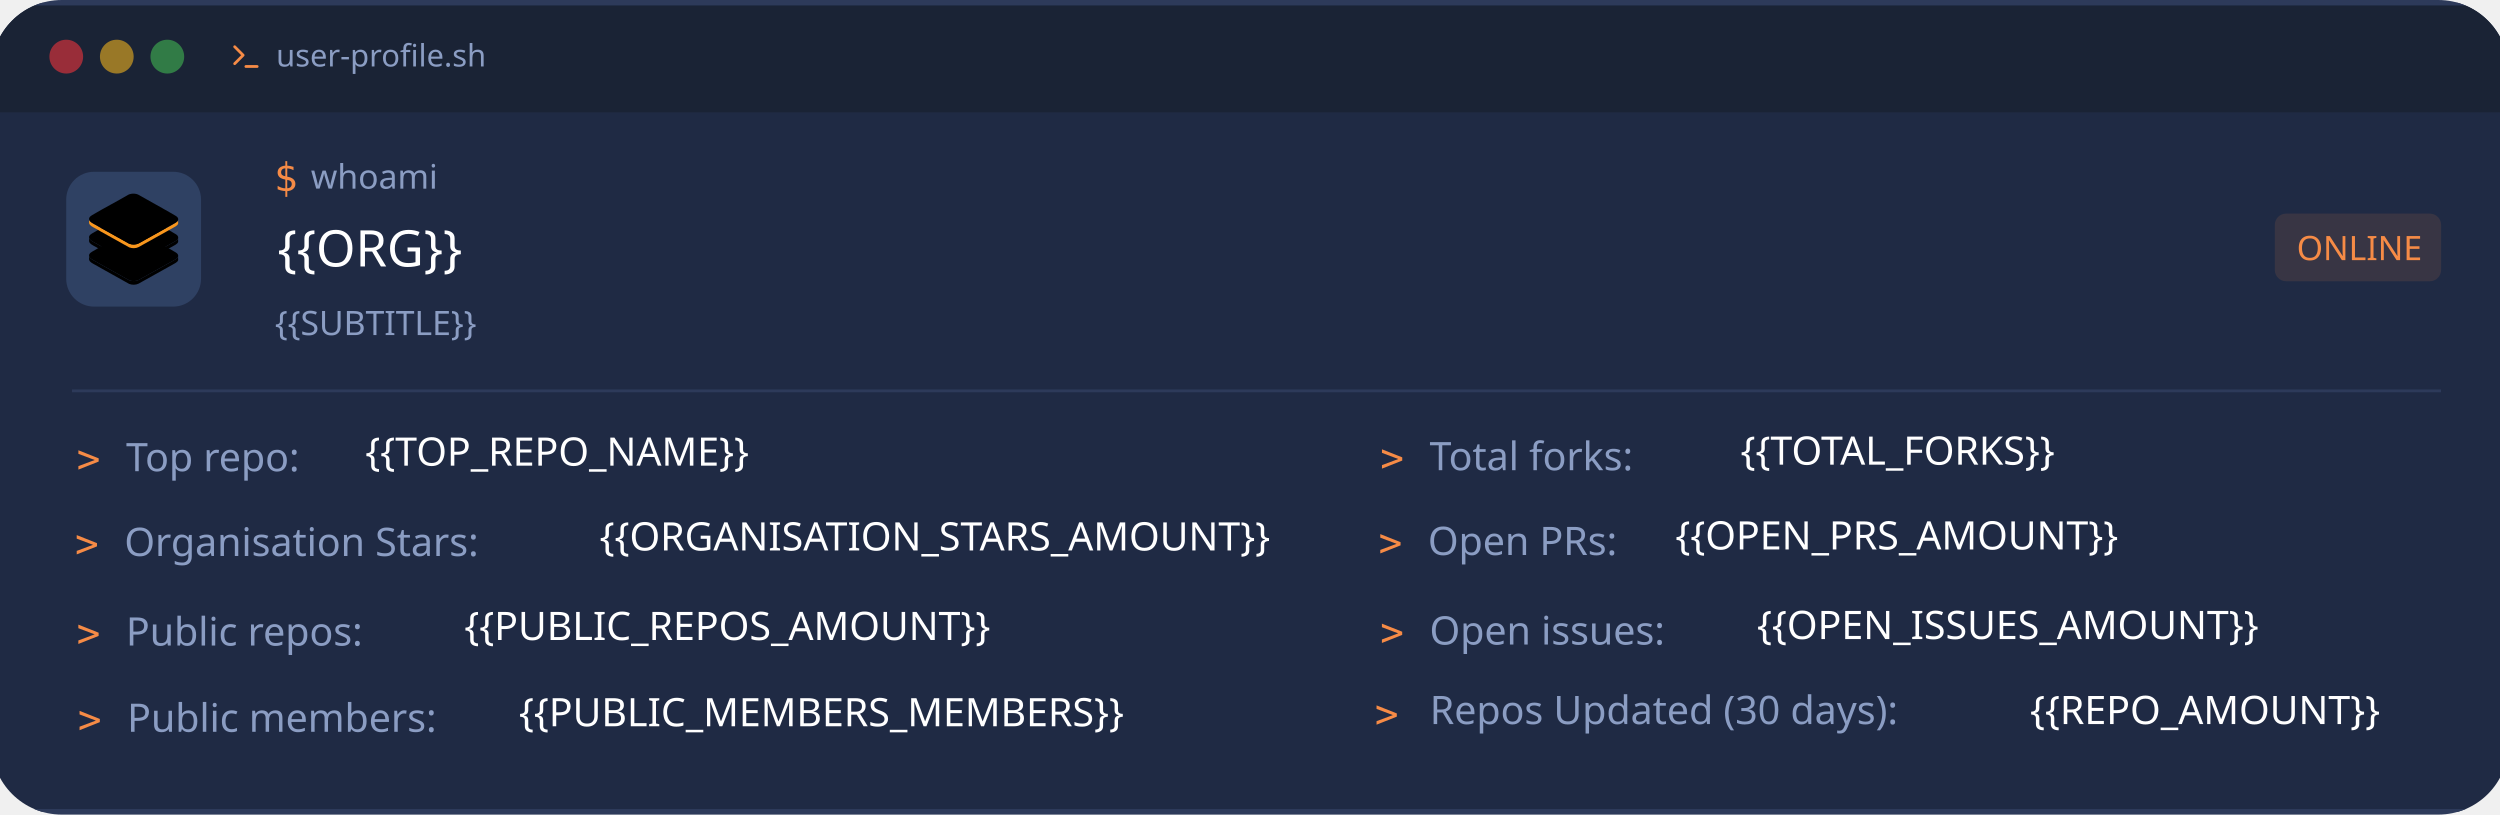
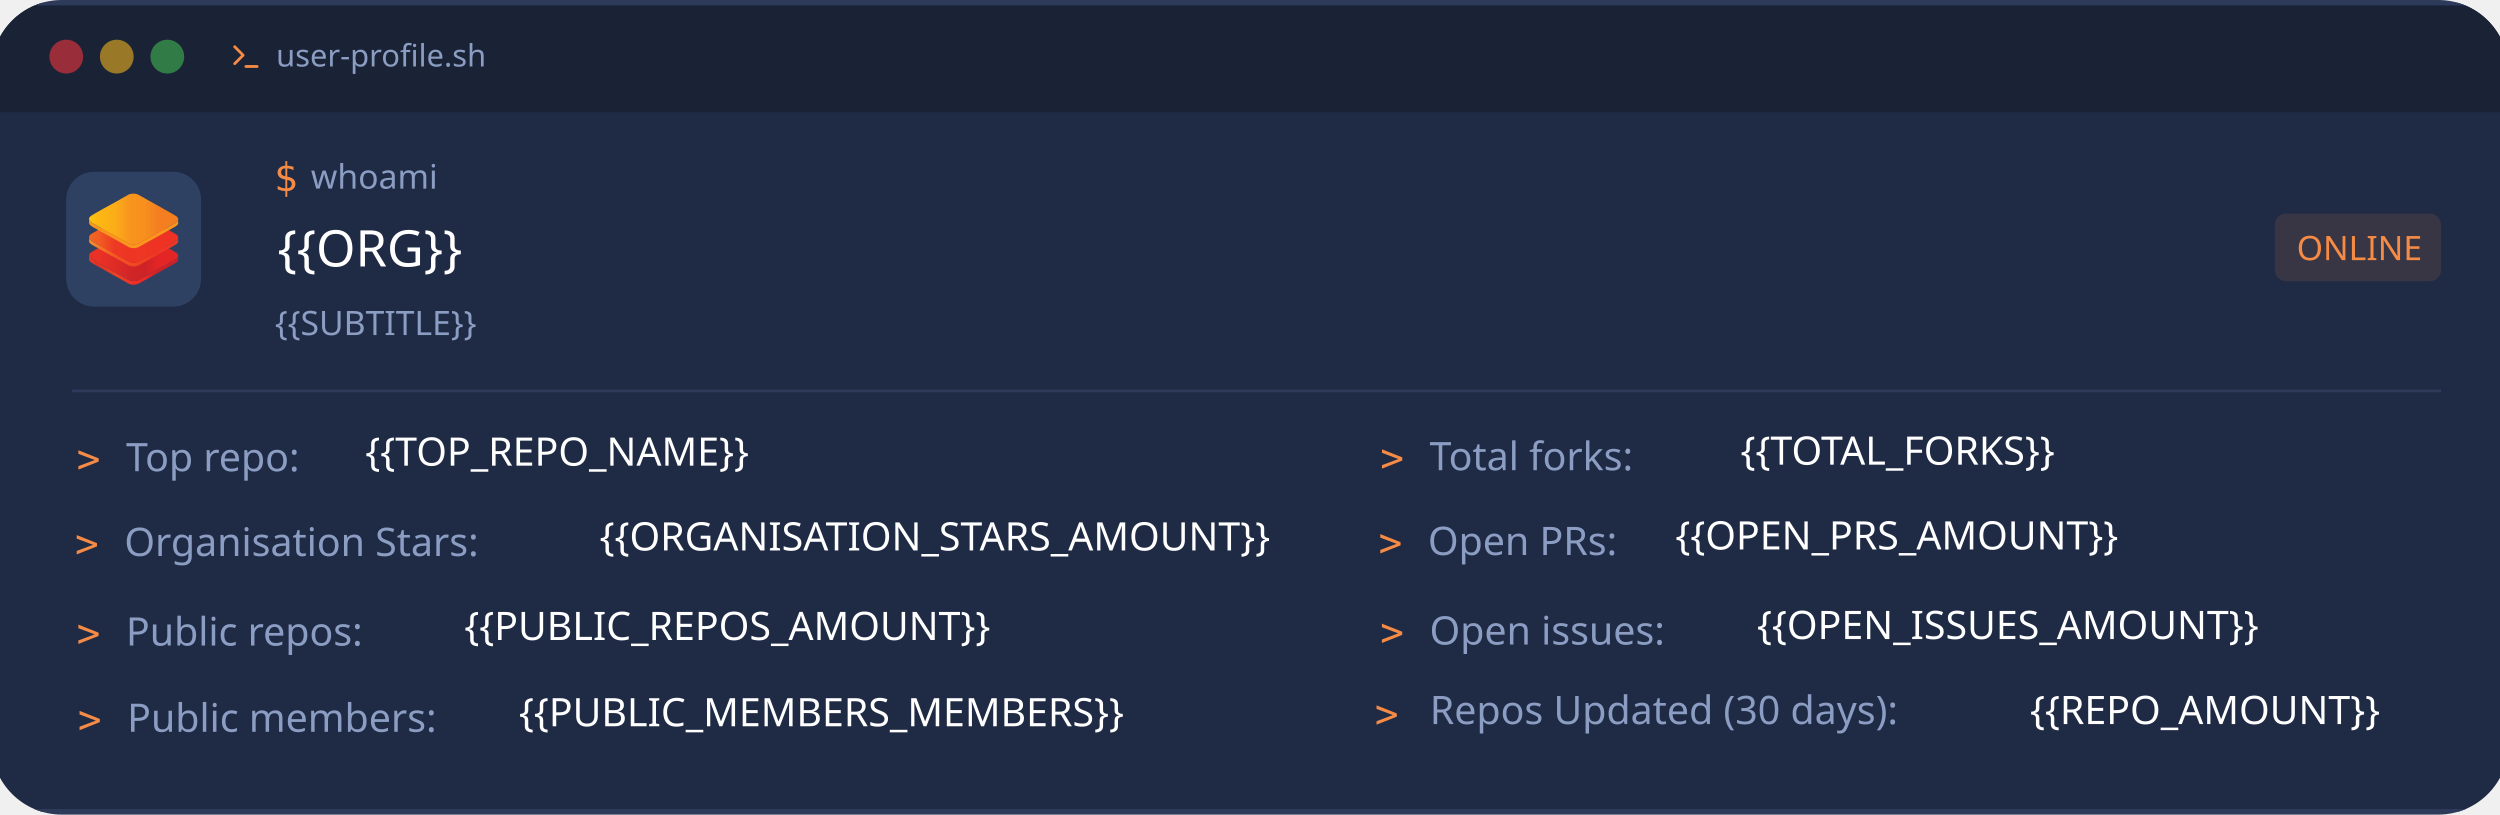
<svg xmlns="http://www.w3.org/2000/svg" id="uuid-5c68f6b0-1b22-42c1-90d3-093d076022cc" width="{{WIDTH}}" height="{{HEIGHT}}" viewBox="0 0 890 290">
  <defs>
    <clipPath id="uuid-7a8e004a-b621-4eea-aefb-f93c35b473dd">
      <rect id="uuid-63719e7e-1d26-4946-af98-1c2b4bafe840" x="-3" width="896" height="290" rx="25" ry="25" fill="none" />
    </clipPath>
    <mask id="uuid-d1ef05a1-338c-44ec-8c1e-edb53c645567" x="25.59" y="137.64" width="843.43" height="129.41" maskUnits="userSpaceOnUse">
      <g id="uuid-f488edb5-b0be-458e-b429-60f4f0339f0d">
        <path d="M25.59,138.65h843.43v128.4H25.59v-128.4Z" fill="#fff" />
      </g>
    </mask>
    <linearGradient id="uuid-a7b7aeec-c8c9-4a20-9e76-055bbee9db5f" x1="-2337.26" y1="-8828.19" x2="-2007.74" y2="-8828.19" gradientTransform="translate(256.83 -754.13) scale(.1 -.1)" gradientUnits="userSpaceOnUse">
-       <stop offset="0" stopColor="#f04e23" />
-       <stop offset=".18" stopColor="#ef4523" />
-       <stop offset=".36" stopColor="#e23026" />
-       <stop offset=".55" stopColor="#ef4223" />
-       <stop offset=".7" stopColor="#ee3324" />
-       <stop offset=".86" stopColor="#ec2924" />
-       <stop offset="1" stopColor="#ce2027" />
+       <stop offset="0" stop-color="#f04e23" />
+       <stop offset=".18" stop-color="#ef4523" />
+       <stop offset=".36" stop-color="#e23026" />
+       <stop offset=".55" stop-color="#ef4223" />
+       <stop offset=".7" stop-color="#ee3324" />
+       <stop offset=".86" stop-color="#ec2924" />
+       <stop offset="1" stop-color="#ce2027" />
    </linearGradient>
    <linearGradient id="uuid-f2cfa343-ba87-43a1-87ea-1f7009cd4df6" x1="-2337.27" y1="-8774.2" x2="-2007.74" y2="-8774.2" gradientTransform="translate(256.83 -754.13) scale(.1 -.1)" gradientUnits="userSpaceOnUse">
-       <stop offset="0" stopColor="#f04e23" />
-       <stop offset=".18" stopColor="#e53125" />
-       <stop offset=".36" stopColor="#ea3125" />
-       <stop offset=".55" stopColor="#df2b26" />
-       <stop offset=".7" stopColor="#d12627" />
-       <stop offset=".86" stopColor="#cd2327" />
-       <stop offset="1" stopColor="#e32526" />
+       <stop offset="0" stop-color="#f04e23" />
+       <stop offset=".18" stop-color="#e53125" />
+       <stop offset=".36" stop-color="#ea3125" />
+       <stop offset=".55" stop-color="#df2b26" />
+       <stop offset=".7" stop-color="#d12627" />
+       <stop offset=".86" stop-color="#cd2327" />
+       <stop offset="1" stop-color="#e32526" />
    </linearGradient>
    <linearGradient id="uuid-a15e082e-2968-48dc-92e7-a5be89a24bc8" x1="-2337.26" y1="-8760.67" x2="-2007.74" y2="-8760.67" gradientTransform="translate(256.83 -754.13) scale(.1 -.1)" gradientUnits="userSpaceOnUse">
-       <stop offset="0" stopColor="#f58220" />
-       <stop offset=".18" stopColor="#f9a12f" />
-       <stop offset=".54" stopColor="#f15722" />
-       <stop offset="1" stopColor="#ee3724" />
+       <stop offset="0" stop-color="#f58220" />
+       <stop offset=".18" stop-color="#f9a12f" />
+       <stop offset=".54" stop-color="#f15722" />
+       <stop offset="1" stop-color="#ee3724" />
    </linearGradient>
    <linearGradient id="uuid-4ce698c5-7724-45b5-96c0-673e94202c97" x1="-2337.27" y1="-8706.67" x2="-2007.74" y2="-8706.67" gradientTransform="translate(256.83 -754.13) scale(.1 -.1)" gradientUnits="userSpaceOnUse">
-       <stop offset="0" stopColor="#f8941d" />
-       <stop offset=".18" stopColor="#f36d21" />
-       <stop offset=".36" stopColor="#f15f22" />
-       <stop offset=".54" stopColor="#ee3824" />
-       <stop offset=".7" stopColor="#ee3524" />
-       <stop offset=".86" stopColor="#ee3624" />
-       <stop offset="1" stopColor="#ee3224" />
+       <stop offset="0" stop-color="#f8941d" />
+       <stop offset=".18" stop-color="#f36d21" />
+       <stop offset=".36" stop-color="#f15f22" />
+       <stop offset=".54" stop-color="#ee3824" />
+       <stop offset=".7" stop-color="#ee3524" />
+       <stop offset=".86" stop-color="#ee3624" />
+       <stop offset="1" stop-color="#ee3224" />
    </linearGradient>
    <linearGradient id="uuid-8de7f5d9-8401-4455-a583-118512787ad2" x1="-2337.27" y1="-8639.15" x2="-2007.74" y2="-8639.15" gradientTransform="translate(256.83 -754.13) scale(.1 -.1)" gradientUnits="userSpaceOnUse">
-       <stop offset="0" stopColor="#feda02" />
-       <stop offset=".18" stopColor="#fed008" />
-       <stop offset=".36" stopColor="#fdb813" />
-       <stop offset=".54" stopColor="#fbad18" />
-       <stop offset=".7" stopColor="#f8951d" />
-       <stop offset=".86" stopColor="#f7901e" />
-       <stop offset="1" stopColor="#f57f20" />
+       <stop offset="0" stop-color="#feda02" />
+       <stop offset=".18" stop-color="#fed008" />
+       <stop offset=".36" stop-color="#fdb813" />
+       <stop offset=".54" stop-color="#fbad18" />
+       <stop offset=".7" stop-color="#f8951d" />
+       <stop offset=".86" stop-color="#f7901e" />
+       <stop offset="1" stop-color="#f57f20" />
    </linearGradient>
  </defs>
  <g id="uuid-66082291-e66e-429c-9747-018f0a2c3ad1">
    <g clip-path="url(#uuid-7a8e004a-b621-4eea-aefb-f93c35b473dd)">
      <g id="uuid-f979070e-aee6-4236-a777-e0be7aa7e8ca">
        <g id="uuid-2f81fa2e-5ead-4127-ba38-0b0f6724a89f">
          <rect x="-2" y="1" width="894" height="288" fill="#1f2a44" />
          <path d="M891,2v286H-1V2h892M893,0H-3v290h896V0h0Z" fill="#2d3a5a" />
        </g>
        <g id="uuid-9e1c7a59-6b83-469f-ac69-bc391a035b7f">
          <g id="uuid-843a45e5-918c-415d-9c65-054934a9a86e">
            <path id="uuid-b101dc7a-51f3-4d60-8047-a68b750419e6" d="M490.05,252.36v-1.25l7.22,2.87v1.14l-7.22,2.87v-1.25l5.81-2.17-5.81-2.19Z" fill="#f68b46" />
            <g id="uuid-b9a82076-be87-4d86-9784-472bc5f6f9f1">
              <text transform="translate(722.69 257.77)" fill="#fff" font-family="PTMono-Regular, 'PT Mono'" font-size="14">
                <tspan x="0" y="0">{{REPO_AMOUNT}}</tspan>
              </text>
            </g>
            <g id="uuid-689e4b97-7f6b-4d15-9f29-fa584c29cc31">
              <text transform="translate(509.01 257.77)" fill="#8b9dc3" font-family="PTMono-Regular, 'PT Mono'" font-size="14">
                <tspan x="0" y="0">Repos Updated (30 days):</tspan>
              </text>
            </g>
          </g>
          <g id="uuid-5fa86924-c5f0-4b87-9ae1-0b00597e450a">
            <path id="uuid-3df9b09e-85a2-4916-b42f-39fe7ae4ea65" d="M491.96,223.27v-1.25l7.22,2.87v1.14l-7.22,2.87v-1.25l5.81-2.17-5.81-2.19Z" fill="#f68b46" />
            <g id="uuid-ab46db3b-5402-41dd-9f95-68e69fc36e7b">
              <text transform="translate(625.49 227.5)" fill="#fff" font-family="PTMono-Regular, 'PT Mono'" font-size="14">
                <tspan x="0" y="0">{{OPEN_ISSUES_AMOUNT}}</tspan>
              </text>
            </g>
            <g id="uuid-e7160f0e-6e8d-47ef-bcac-db18fc9e982c">
              <text transform="translate(508.91 229.46)" fill="#8b9dc3" font-family="PTMono-Regular, 'PT Mono'" font-size="14">
                <tspan x="0" y="0">Open issues:</tspan>
              </text>
            </g>
          </g>
          <g id="uuid-23247265-d036-47cd-84ce-031a8586f0a8">
            <path id="uuid-a5e632d7-95ee-4f5a-95f3-30fa0bacf5a6" d="M491.38,191.39v-1.25l7.22,2.87v1.14l-7.22,2.87v-1.25l5.81-2.17-5.81-2.19Z" fill="#f68b46" />
            <g id="uuid-26604ed8-8458-4973-bcf9-856e559035dc">
              <text transform="translate(596.44 195.62)" fill="#fff" font-family="PTMono-Regular, 'PT Mono'" font-size="14">
                <tspan x="0" y="0">{{OPEN_PRS_AMOUNT}}</tspan>
              </text>
            </g>
            <g id="uuid-e659601f-2ffa-4157-be0c-911d16adc04c">
              <text transform="translate(508.33 197.58)" fill="#8b9dc3" font-family="PTMono-Regular, 'PT Mono'" font-size="14">
                <tspan x="0" y="0">Open PRs:</tspan>
              </text>
            </g>
          </g>
          <g id="uuid-9a89350a-e48e-4f5e-a920-cd2c2ee5f849">
            <path id="uuid-26eab7f2-6b95-41bd-b3f4-14f147c6ac6f" d="M491.98,161.2v-1.25l7.22,2.87v1.14l-7.22,2.87v-1.25l5.81-2.17-5.81-2.19Z" fill="#f68b46" />
            <g id="uuid-3b437967-1982-490b-a93f-069007478049">
              <text transform="translate(619.63 165.43)" fill="#fff" font-family="PTMono-Regular, 'PT Mono'" font-size="14">
                <tspan x="0" y="0">{{TOTAL_FORKS}}</tspan>
              </text>
            </g>
            <g id="uuid-a70b11ec-0b21-479d-9f68-a784b3c8e124">
              <text transform="translate(508.93 167.4)" fill="#8b9dc3" font-family="PTMono-Regular, 'PT Mono'" font-size="14">
                <tspan x="0" y="0">Total forks:</tspan>
              </text>
            </g>
          </g>
          <g id="uuid-bfc105fe-22a7-4162-b99e-f33c04ba7dfe">
            <path id="uuid-e965dc39-0da5-4025-9288-58442481f29c" d="M28.32,254.32v-1.25l7.22,2.87v1.14l-7.22,2.87v-1.25l5.81-2.17-5.81-2.19Z" fill="#f68b46" />
            <g id="uuid-59aeba8b-751e-4d40-8356-229cfcc105ba">
              <text transform="translate(184.75 258.55)" fill="#fff" font-family="PTMono-Regular, 'PT Mono'" font-size="14">
                <tspan x="0" y="0">{{PUBLIC_MEMBERS_MEMBERS}}</tspan>
              </text>
            </g>
            <g id="uuid-5b8ade81-b7bd-420c-a0ec-701f96a00f10">
              <text transform="translate(45.28 260.52)" fill="#8b9dc3" font-family="PTMono-Regular, 'PT Mono'" font-size="14">
                <tspan x="0" y="0">Public members:</tspan>
              </text>
            </g>
          </g>
          <g id="uuid-bd23d729-ad10-4af0-9950-bd810ca75444">
            <path id="uuid-7d95f286-b25c-43ad-a57f-462017e756ca" d="M27.89,223.62v-1.25l7.22,2.87v1.14l-7.22,2.87v-1.25l5.81-2.17-5.81-2.19Z" fill="#f68b46" />
            <g id="uuid-6bba1cd3-b161-4a80-a1e8-a81ffba62c8c">
              <text transform="translate(165.3 227.85)" fill="#fff" font-family="PTMono-Regular, 'PT Mono'" font-size="14">
                <tspan x="0" y="0">{{PUBLIC_REPOS_AMOUNT}}</tspan>
              </text>
            </g>
            <g id="uuid-8cce755d-c0db-4a42-9f63-c75029a3cfe9">
              <text transform="translate(44.85 229.82)" fill="#8b9dc3" font-family="PTMono-Regular, 'PT Mono'" font-size="14">
                <tspan x="0" y="0">Public repos:</tspan>
              </text>
            </g>
          </g>
          <g id="uuid-23c43db3-1a2f-4a09-ab08-2c7e78a0f6e4">
            <path id="uuid-2fb58349-859f-4323-9c82-9e81948a957e" d="M27.31,191.74v-1.25l7.22,2.87v1.14l-7.22,2.87v-1.25l5.81-2.17-5.81-2.19Z" fill="#f68b46" />
            <g id="uuid-ac983fc1-b9b6-4e2f-a57d-457592f5f855">
              <text transform="translate(213.46 195.97)" fill="#fff" font-family="PTMono-Regular, 'PT Mono'" font-size="14">
                <tspan x="0" y="0">{{ORGANISATION_STARS_AMOUNT}}</tspan>
              </text>
            </g>
            <g id="uuid-fe9da8d9-40fb-4a0c-997d-4d9ecc1acdc9">
              <text transform="translate(44.27 197.93)" fill="#8b9dc3" font-family="PTMono-Regular, 'PT Mono'" font-size="14">
                <tspan x="0" y="0">Organisation Stars:</tspan>
              </text>
            </g>
          </g>
          <g id="uuid-9d925b9a-5b33-49e3-9b7d-0ef268c77f50">
            <path id="uuid-cfd9d86b-3eb3-43b9-b9b5-189ce591e4a0" d="M27.91,161.55v-1.25l7.22,2.87v1.14l-7.22,2.87v-1.25l5.81-2.17-5.81-2.19Z" fill="#f68b46" />
            <g id="uuid-bf892ffd-de3f-47fb-931e-2922f46d99e7">
              <text transform="translate(130.04 165.78)" fill="#fff" font-family="PTMono-Regular, 'PT Mono'" font-size="14">
                <tspan x="0" y="0">{{TOP_REPO_NAME}}</tspan>
              </text>
            </g>
            <g id="uuid-7e2389f8-98df-462a-814a-d6b7aeaf42f2">
              <text transform="translate(44.87 167.75)" fill="#8b9dc3" font-family="PTMono-Regular, 'PT Mono'" font-size="14">
                <tspan x="0" y="0">Top repo:</tspan>
              </text>
            </g>
          </g>
        </g>
        <g mask="url(#uuid-d1ef05a1-338c-44ec-8c1e-edb53c645567)">
          <path id="uuid-001cb2c2-4e42-4f68-9a39-f73c12f7c1de" d="M25.59,138.65v1h843.43v-2.01H25.59v1Z" fill="#2d3a5a" />
        </g>
        <g id="uuid-3584368b-5a46-46fc-9f68-d58d8ff28b53">
          <g id="uuid-317ed8b6-e7ae-49d2-9739-9260381342af">
            <path id="uuid-ed6d3080-deb7-47a6-8245-22f076f0afe7" d="M809.84,80.06c0-2.22,1.79-4.01,4-4.01h51.19c2.21,0,4,1.8,4,4.01v16.05c0,2.22-1.79,4.01-4,4.01h-51.19c-2.21,0-4-1.8-4-4.01v-16.05Z" fill="rgba(246,139,70,.12)" />
            <g id="uuid-912ba73e-3c04-46c3-aa71-65eda42af5f5">
              <text transform="translate(817.63 92.61)" fill="#f68b46" font-family="PTMono-Regular, 'PT Mono'" font-size="12">
                <tspan x="0" y="0">ONLINE</tspan>
              </text>
            </g>
          </g>
          <g id="uuid-499d0e85-117b-4ba1-a6b1-35984488a50a">
            <text transform="translate(97.86 119.29)" fill="#8b9dc3" font-family="PTMono-Regular, 'PT Mono'" font-size="12">
              <tspan x="0" y="0">{{SUBTITLE}}</tspan>
            </text>
          </g>
          <g id="uuid-1c6bd65d-4040-444f-9f59-1225b311bf1d">
            <text transform="translate(98.83 94.87)" fill="#fff" font-family="PTMono-Regular, 'PT Mono'" font-size="18">
              <tspan x="0" y="0">{{ORG}}</tspan>
            </text>
          </g>
          <g id="uuid-45f14d0f-4fe9-4e62-9c5f-b77391a9f88b">
            <path id="uuid-1905273d-e71c-4b81-9250-82c5b5429333" d="M102.26,64.04v2.98c.5-.01.89-.15,1.18-.42.28-.27.42-.63.42-1.08,0-.43-.13-.75-.38-.99-.25-.24-.66-.4-1.22-.49ZM101.58,62.74v-2.83c-.47.02-.85.16-1.11.41-.26.26-.4.6-.4,1.03,0,.39.12.7.37.93.25.23.63.38,1.14.46ZM102.26,70.08h-.68v-2.06c-.47-.02-.93-.09-1.39-.19-.45-.11-.91-.25-1.35-.44v-1.23c.46.28.91.5,1.37.65.46.15.92.23,1.37.24v-3.14c-.91-.14-1.6-.42-2.06-.84-.46-.42-.69-.97-.69-1.65s.24-1.29.72-1.71c.48-.43,1.16-.68,2.03-.74v-1.61h.68v1.61c.37.02.73.07,1.1.14.37.07.74.16,1.13.28v1.19c-.39-.2-.77-.35-1.13-.45-.36-.11-.73-.17-1.09-.19v2.96c.94.14,1.65.43,2.15.88.49.44.74,1.02.74,1.72s-.27,1.29-.8,1.76c-.53.47-1.22.73-2.08.77v2.08Z" fill="#f68b46" />
            <text transform="translate(110.67 67.16)" fill="#8b9dc3" font-family="PTMono-Regular, 'PT Mono'" font-size="12">
              <tspan x="0" y="0">whoami</tspan>
            </text>
          </g>
          <g id="uuid-66bdc0a3-505c-4b5c-8831-6d53949bd5a6">
            <rect id="uuid-42c5d18d-62b8-43cd-9560-4d2d3a9c98f6" x="23.57" y="61.15" width="48" height="48" rx="9.93" ry="9.93" fill="#2f4163" />
            <g id="uuid-c1585441-f566-4a5d-9380-57dc47f13e0d">
              <g id="uuid-1b8a76e2-0ed9-4c2e-b6db-adeba3058cbd">
                <path d="M63.41,91.33c-.15.71-1.43,1.28-2.02,1.62-3.99,2.29-8.07,4.44-12.06,6.73-1.01.5-2.31.5-3.35.09-3.39-1.89-6.78-3.79-10.17-5.68-.31-.17-.61-.39-.93-.53-.02-.08-.11-.07-.16-.09-.02-.01-.04-.02-.06-.03l-.06-.06c-.65-.38-2.2-1.1-2.6-1.65-.18-.24-.27-.47-.29-.68v1.08c0,.07,0,.15,0,.23.02.21.11.43.29.67.4.55,1.95,1.28,2.6,1.65l.06.06s.04.02.06.03c.05.02.13.01.16.09.33.14.62.35.93.53,3.39,1.89,6.78,3.79,10.17,5.68,1.04.41,2.34.41,3.35-.09,3.99-2.29,8.07-4.44,12.06-6.73.59-.34,1.88-.92,2.02-1.62.04-.2.04-.37,0-.52v-.77h0Z" fill="url(#uuid-a7b7aeec-c8c9-4a20-9e76-055bbee9db5f)" />
                <path id="uuid-f7f6e913-d26b-4293-ab3f-5641d5ea2ec4" d="M58.06,87.28c1.46.83,3.02,1.68,4.45,2.55.56.34,1.06.75.9,1.5-.15.71-1.43,1.28-2.02,1.62-3.99,2.29-8.07,4.44-12.06,6.73-1.01.5-2.31.5-3.35.09-3.39-1.89-6.78-3.79-10.17-5.68-.31-.17-.61-.39-.93-.53-.02-.08-.11-.07-.16-.09-.02-.01-.04-.02-.06-.03l-.06-.06c-.65-.38-2.2-1.1-2.6-1.65-.7-.96-.04-1.64.77-2.12,4.25-2.53,8.67-4.78,12.93-7.29.36-.17.65-.25,1.05-.31l.09-.03c.73-.09,1.61-.02,2.29.28,2.96,1.7,5.97,3.33,8.93,5.01h0Z" fill="url(#uuid-f2cfa343-ba87-43a1-87ea-1f7009cd4df6)" />
              </g>
              <g id="uuid-23b00571-44d5-4e7e-91ec-d58d820a0002">
                <path id="uuid-5f505f70-650b-42a2-8c6e-6eebf0e7125a" d="M63.41,84.83c-.15.71-1.43,1.28-2.02,1.62-3.99,2.29-8.07,4.44-12.06,6.73-1.01.5-2.31.5-3.35.09-3.39-1.89-6.78-3.79-10.17-5.68-.31-.17-.61-.39-.93-.53-.02-.08-.11-.07-.16-.09-.02-.01-.04-.02-.06-.03l-.06-.06c-.65-.38-2.2-1.1-2.6-1.65-.18-.24-.27-.47-.29-.68v1.08c0,.07,0,.15,0,.23.02.21.11.43.29.67.4.55,1.95,1.28,2.6,1.65l.06.06s.04.02.06.03c.05.02.13.01.16.09.33.14.62.35.93.53,3.39,1.89,6.78,3.79,10.17,5.68,1.04.41,2.34.41,3.35-.09,3.99-2.29,8.07-4.44,12.06-6.73.59-.34,1.88-.92,2.02-1.62.04-.2.04-.37,0-.52v-.77h0Z" fill="url(#uuid-a15e082e-2968-48dc-92e7-a5be89a24bc8)" />
                <path id="uuid-faf2951f-7b2f-439f-9955-a86dd91162e3" d="M58.06,80.78c1.46.83,3.02,1.68,4.45,2.55.56.34,1.06.75.9,1.5-.15.71-1.43,1.28-2.02,1.62-3.99,2.29-8.07,4.44-12.06,6.73-1.01.5-2.31.5-3.35.09-3.39-1.89-6.78-3.79-10.17-5.68-.31-.17-.61-.39-.93-.53-.02-.08-.11-.07-.16-.09-.02-.01-.04-.02-.06-.03l-.06-.06c-.65-.38-2.2-1.1-2.6-1.65-.7-.96-.04-1.64.77-2.12,4.25-2.53,8.67-4.78,12.93-7.29.36-.17.65-.25,1.05-.31l.09-.03c.73-.09,1.61-.02,2.29.28,2.96,1.7,5.97,3.33,8.93,5.01h0Z" fill="url(#uuid-4ce698c5-7724-45b5-96c0-673e94202c97)" />
              </g>
              <g id="uuid-59b35b55-910e-473b-9630-650a202e518b">
                <path id="uuid-eef194c2-0499-4da2-832f-e6a463f5eed8" d="M63.41,78.32c-.15.71-1.43,1.28-2.02,1.62-3.99,2.29-8.07,4.44-12.06,6.73-1.01.5-2.31.5-3.35.09-3.39-1.89-6.78-3.79-10.17-5.68-.31-.17-.61-.39-.93-.53-.02-.08-.11-.07-.16-.09-.02-.01-.04-.02-.06-.03l-.06-.06c-.65-.38-2.2-1.1-2.6-1.65-.18-.24-.27-.47-.29-.68v1.08c0,.07,0,.15,0,.23.02.21.11.43.29.67.4.55,1.95,1.28,2.6,1.65l.06.06s.04.02.06.03c.05.02.13.01.16.09.33.14.62.35.93.53,3.39,1.89,6.78,3.79,10.17,5.68,1.04.41,2.34.41,3.35-.09,3.99-2.29,8.07-4.44,12.06-6.73.59-.34,1.88-.92,2.02-1.62.04-.2.04-.37,0-.52v-.77h0Z" fill="#f8961d" />
                <g id="uuid-9c7d49f6-8f75-428c-86a4-319eae179b01">
                  <path d="M58.06,74.27c1.46.83,3.02,1.68,4.45,2.55.56.34,1.06.75.9,1.5-.15.71-1.43,1.28-2.02,1.62-3.99,2.29-8.07,4.44-12.06,6.73-1.01.5-2.31.5-3.35.09-3.39-1.89-6.78-3.79-10.17-5.68-.31-.17-.61-.39-.93-.53-.02-.08-.11-.07-.16-.09-.02-.01-.04-.02-.06-.03l-.06-.06c-.65-.38-2.2-1.1-2.6-1.65-.7-.96-.04-1.64.77-2.12,4.25-2.53,8.67-4.78,12.93-7.29.36-.17.65-.25,1.05-.31l.09-.03c.73-.09,1.61-.02,2.29.28,2.96,1.7,5.97,3.33,8.93,5.01h0Z" fill="url(#uuid-8de7f5d9-8401-4455-a583-118512787ad2)" />
                </g>
              </g>
            </g>
          </g>
        </g>
        <g id="uuid-394a0ffe-3fda-4239-9c78-95e01d48c921">
          <path id="uuid-2153f31e-79a5-4b07-b5bb-ab163d02a174" d="M-1,2h892v38H-1V2Z" fill="#1a2335" />
          <text transform="translate(98.29 23.67)" fill="#8b9dc3" font-family="PTMono-Regular, 'PT Mono'" font-size="11">
            <tspan x="0" y="0">user-profile.sh</tspan>
          </text>
          <g id="uuid-08fa0de5-ab2b-4aba-93b7-12c3f295201f">
            <path id="uuid-b51dbd0c-613b-47af-89ca-3bdfbd833961" d="M87.54,23.67h4" fill="none" stroke="#f68b46" stroke-linecap="round" stroke-linejoin="round" stroke-width="1" />
            <path id="uuid-6000293e-91a0-4ea1-a01a-1f59c4072f4d" d="M83.55,22.66l3-3.01-3-3.01" fill="none" stroke="#f68b46" stroke-linecap="round" stroke-linejoin="round" stroke-width="1" />
          </g>
          <g id="uuid-7350fcde-59d9-460d-aab2-21af057e564f">
            <path id="uuid-e8977137-de25-41a8-b407-f96a2f2fff3f" d="M17.59,20.16c0-3.32,2.68-6.02,6-6.02h0c3.31,0,6,2.69,6,6.02h0c0,3.32-2.68,6.02-6,6.02h0c-3.31,0-6-2.69-6-6.02h0Z" fill="rgba(238,53,60,.6)" />
            <path id="uuid-9204061a-6b42-436d-ac2e-2cc105c20c14" d="M35.58,20.16c0-3.32,2.68-6.02,6-6.02h0c3.31,0,6,2.69,6,6.02h0c0,3.32-2.68,6.02-6,6.02h0c-3.31,0-6-2.69-6-6.02h0Z" fill="rgba(239,177,30,.6)" />
            <path id="uuid-32deada3-8246-4c3e-bcc8-86a6991ba0d0" d="M53.57,20.16c0-3.32,2.68-6.02,6-6.02h0c3.31,0,6,2.69,6,6.02h0c0,3.32-2.68,6.02-6,6.02h0c-3.31,0-6-2.69-6-6.02h0Z" fill="rgba(66,182,82,.6)" />
          </g>
        </g>
      </g>
    </g>
  </g>
</svg>
